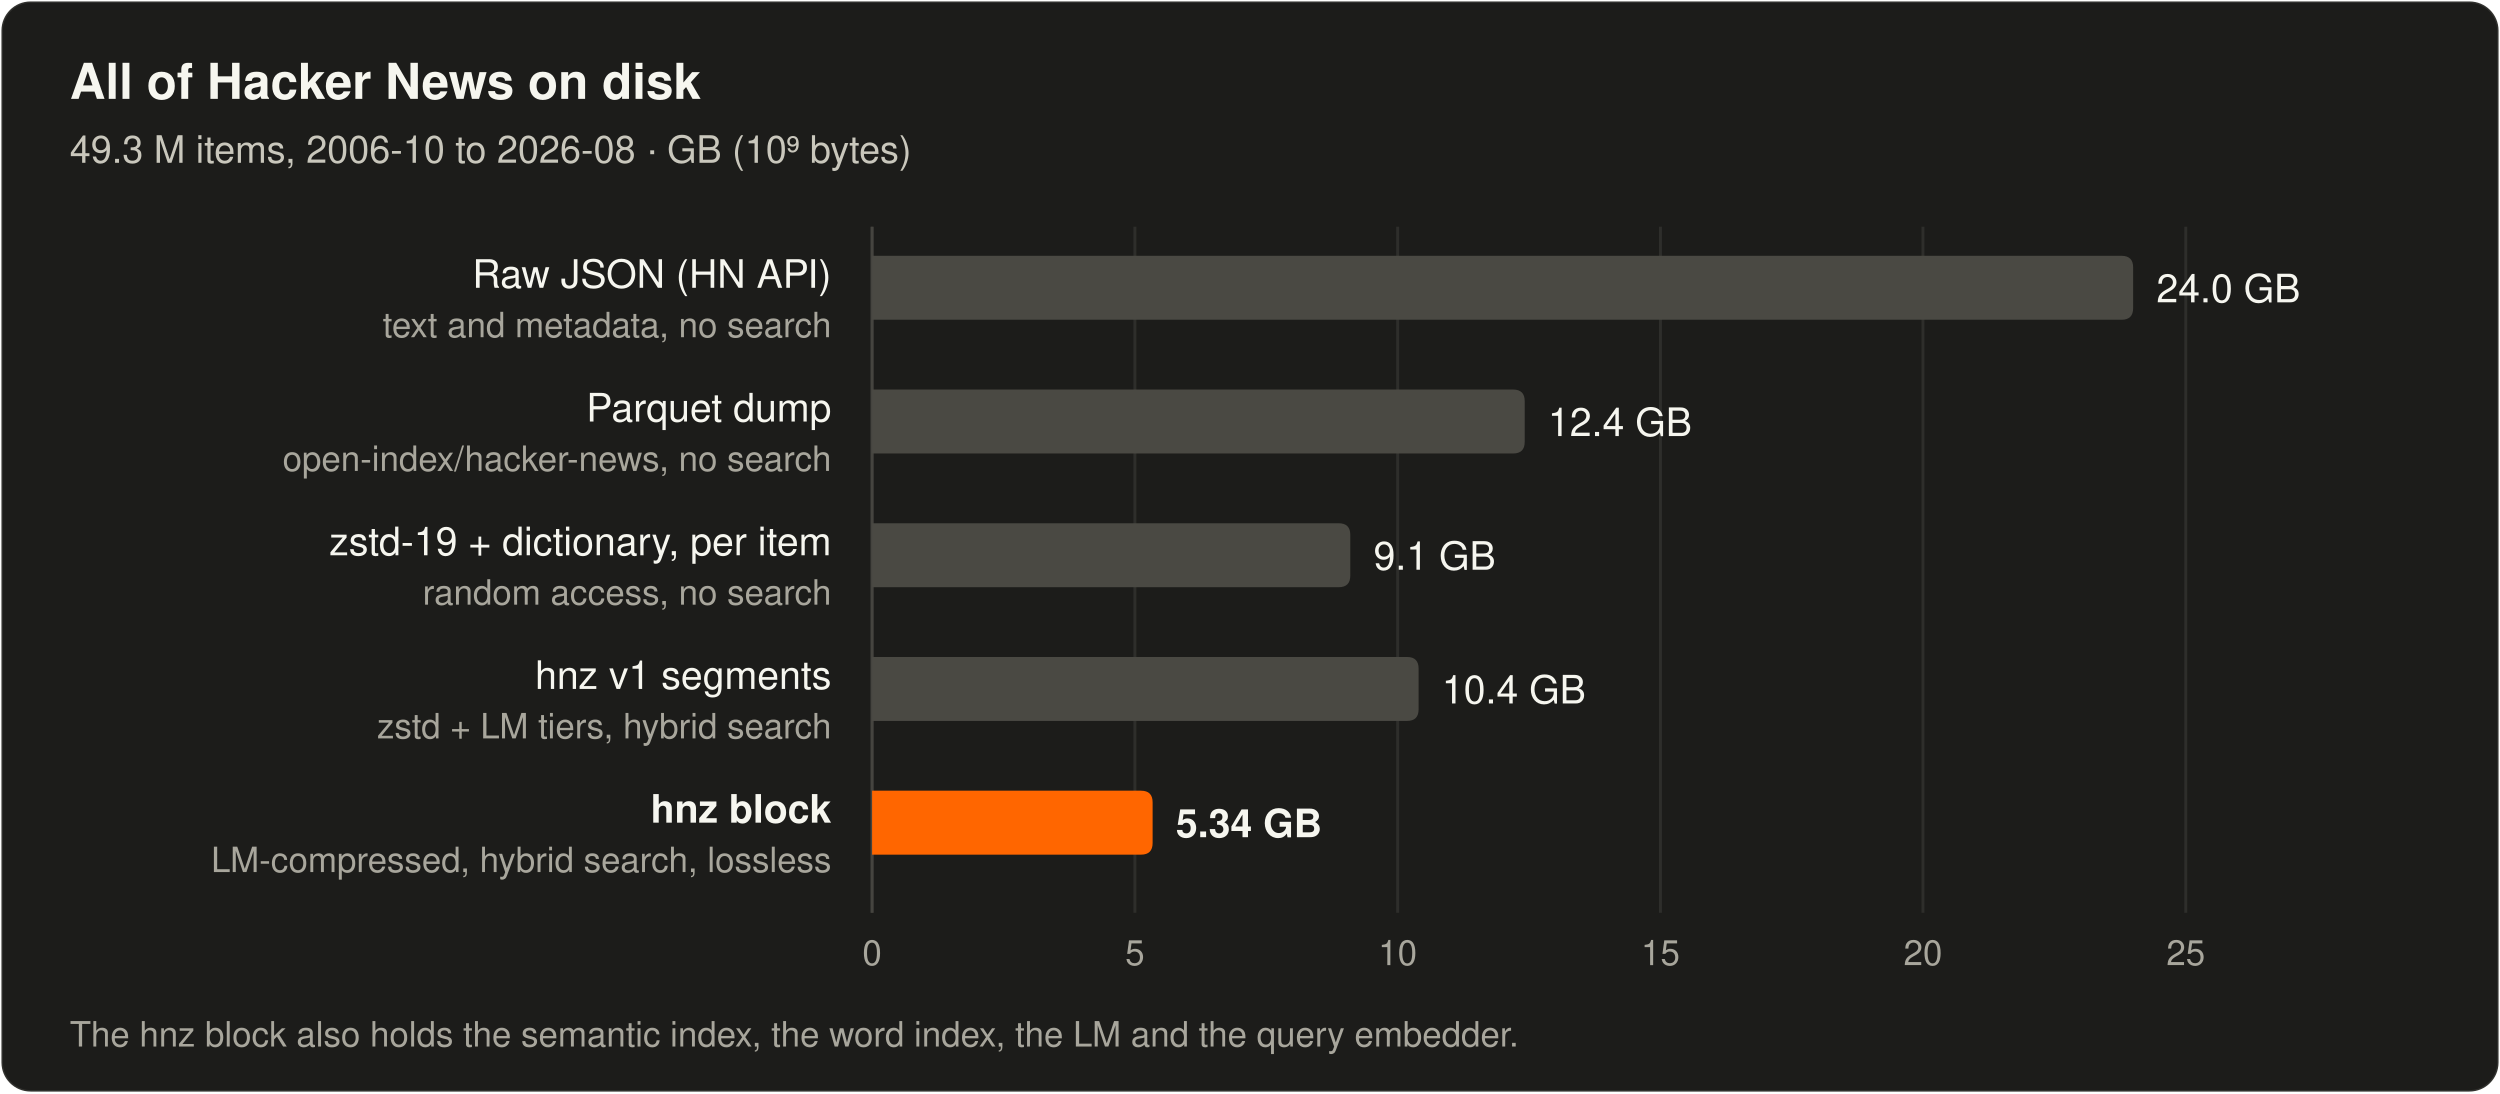
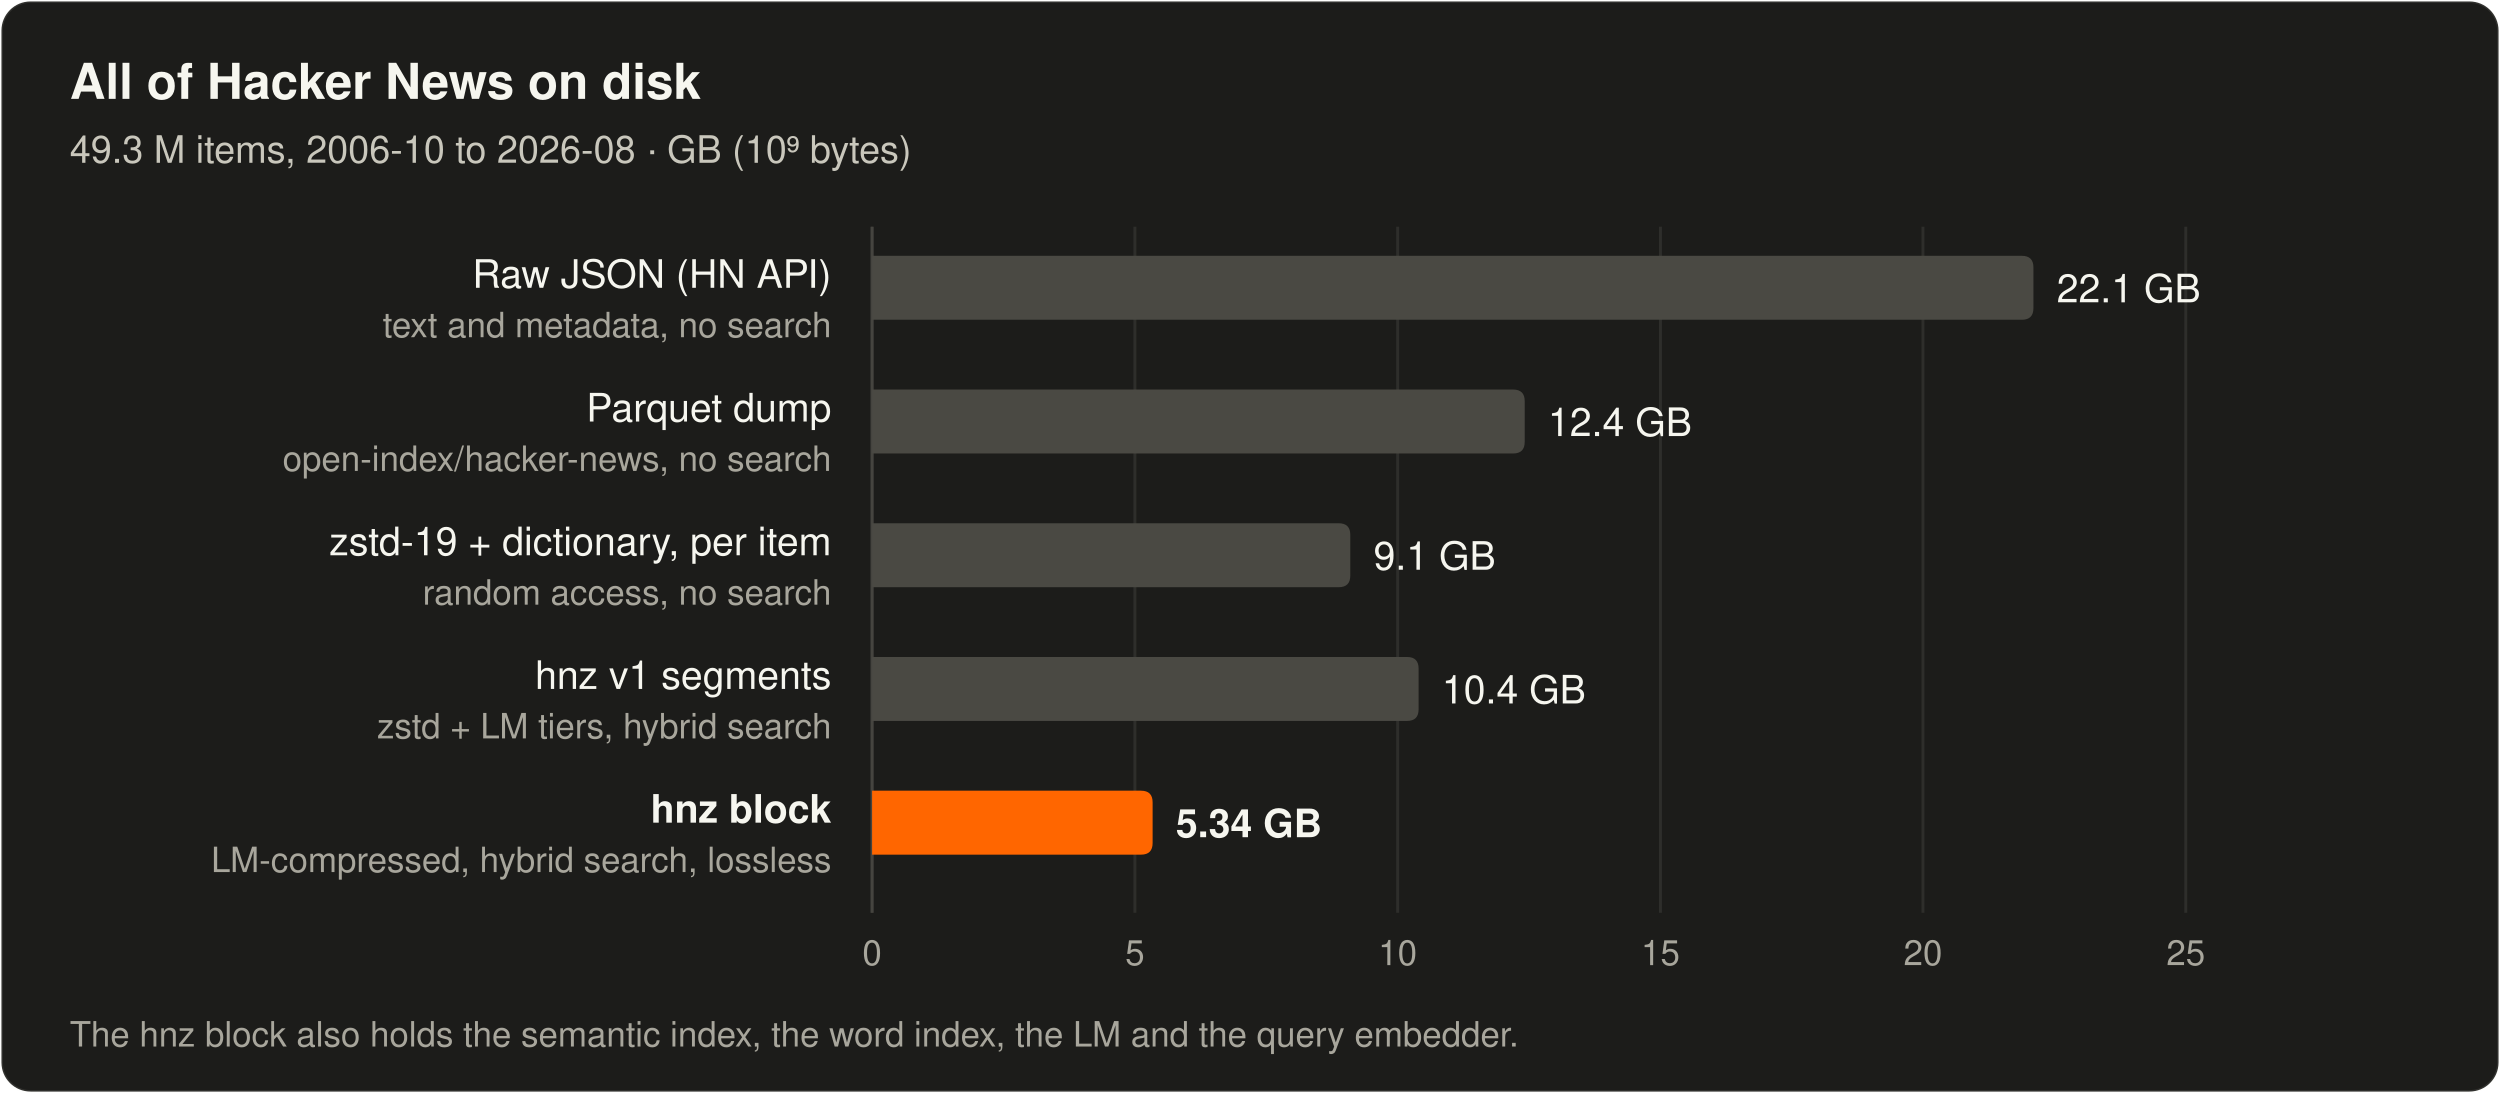
<svg xmlns="http://www.w3.org/2000/svg" width="860" height="376" viewBox="0 0 860 376" role="img" aria-label="All of Hacker News on disk">
  <rect x="0.5" y="0.5" width="859" height="375" rx="10" fill="#1c1c1a" stroke="rgba(246,246,239,0.10)" />
  <text x="24.0" y="34.0" fill="#f6f6ef" font-family="system-ui, -apple-system, 'Segoe UI', Helvetica, Arial, sans-serif" font-size="17" font-weight="600" text-anchor="start">All of Hacker News on disk</text>
  <text x="24.0" y="56.0" fill="#c9c7bc" font-family="system-ui, -apple-system, 'Segoe UI', Helvetica, Arial, sans-serif" font-size="13" font-weight="400" text-anchor="start">49.3 M items, 2006-10 to 2026-08 · GB (10⁹ bytes)</text>
  <line x1="300.0" y1="78" x2="300.0" y2="314" stroke="#2e2e2b" stroke-width="1" />
  <text x="300.0" y="332.0" fill="#a8a69c" font-family="system-ui, -apple-system, 'Segoe UI', Helvetica, Arial, sans-serif" font-size="12" font-weight="400" text-anchor="middle">0</text>
  <line x1="390.4" y1="78" x2="390.4" y2="314" stroke="#2e2e2b" stroke-width="1" />
  <text x="390.4" y="332.0" fill="#a8a69c" font-family="system-ui, -apple-system, 'Segoe UI', Helvetica, Arial, sans-serif" font-size="12" font-weight="400" text-anchor="middle">5</text>
  <line x1="480.8" y1="78" x2="480.8" y2="314" stroke="#2e2e2b" stroke-width="1" />
  <text x="480.8" y="332.0" fill="#a8a69c" font-family="system-ui, -apple-system, 'Segoe UI', Helvetica, Arial, sans-serif" font-size="12" font-weight="400" text-anchor="middle">10</text>
  <line x1="571.2" y1="78" x2="571.2" y2="314" stroke="#2e2e2b" stroke-width="1" />
  <text x="571.2" y="332.0" fill="#a8a69c" font-family="system-ui, -apple-system, 'Segoe UI', Helvetica, Arial, sans-serif" font-size="12" font-weight="400" text-anchor="middle">15</text>
  <line x1="661.5" y1="78" x2="661.5" y2="314" stroke="#2e2e2b" stroke-width="1" />
  <text x="661.5" y="332.0" fill="#a8a69c" font-family="system-ui, -apple-system, 'Segoe UI', Helvetica, Arial, sans-serif" font-size="12" font-weight="400" text-anchor="middle">20</text>
  <line x1="751.9" y1="78" x2="751.9" y2="314" stroke="#2e2e2b" stroke-width="1" />
  <text x="751.9" y="332.0" fill="#a8a69c" font-family="system-ui, -apple-system, 'Segoe UI', Helvetica, Arial, sans-serif" font-size="12" font-weight="400" text-anchor="middle">25</text>
  <line x1="300" y1="78" x2="300" y2="314" stroke="#45443f" stroke-width="1" />
  <text x="286.0" y="99.0" fill="#f6f6ef" font-family="system-ui, -apple-system, 'Segoe UI', Helvetica, Arial, sans-serif" font-size="13.5" font-weight="400" text-anchor="end">Raw JSON (HN API)</text>
  <text x="286.0" y="116.0" fill="#a8a69c" font-family="system-ui, -apple-system, 'Segoe UI', Helvetica, Arial, sans-serif" font-size="12" font-weight="400" text-anchor="end">text and metadata, no search</text>
-   <path d="M300.0,88.0 H729.8 Q733.8,88.0 733.8,92.0 V106.0 Q733.8,110.0 729.8,110.0 H300.0 Z" fill="#4a4943" />
-   <text x="741.8" y="104.0" fill="#f6f6ef" font-family="system-ui, -apple-system, 'Segoe UI', Helvetica, Arial, sans-serif" font-size="13.5" font-weight="400" text-anchor="start">24.0 GB</text>
+   <path d="M300.0,88.0 H695.5 Q699.5,88.0 699.5,92.0 V106.0 Q699.5,110.0 695.5,110.0 H300.0 Z" fill="#4a4943" />
+   <text x="707.5" y="104.0" fill="#f6f6ef" font-family="system-ui, -apple-system, 'Segoe UI', Helvetica, Arial, sans-serif" font-size="13.5" font-weight="400" text-anchor="start">22.1 GB</text>
  <text x="286.0" y="145.0" fill="#f6f6ef" font-family="system-ui, -apple-system, 'Segoe UI', Helvetica, Arial, sans-serif" font-size="13.5" font-weight="400" text-anchor="end">Parquet dump</text>
  <text x="286.0" y="162.0" fill="#a8a69c" font-family="system-ui, -apple-system, 'Segoe UI', Helvetica, Arial, sans-serif" font-size="12" font-weight="400" text-anchor="end">open-index/hacker-news, no search</text>
  <path d="M300.0,134.0 H520.5 Q524.5,134.0 524.5,138.0 V152.0 Q524.5,156.0 520.5,156.0 H300.0 Z" fill="#4a4943" />
  <text x="532.5" y="150.0" fill="#f6f6ef" font-family="system-ui, -apple-system, 'Segoe UI', Helvetica, Arial, sans-serif" font-size="13.5" font-weight="400" text-anchor="start">12.4 GB</text>
  <text x="286.0" y="191.0" fill="#f6f6ef" font-family="system-ui, -apple-system, 'Segoe UI', Helvetica, Arial, sans-serif" font-size="13.5" font-weight="400" text-anchor="end">zstd-19 + dictionary, per item</text>
  <text x="286.0" y="208.0" fill="#a8a69c" font-family="system-ui, -apple-system, 'Segoe UI', Helvetica, Arial, sans-serif" font-size="12" font-weight="400" text-anchor="end">random access, no search</text>
  <path d="M300.0,180.0 H460.5 Q464.5,180.0 464.5,184.0 V198.0 Q464.5,202.0 460.5,202.0 H300.0 Z" fill="#4a4943" />
  <text x="472.5" y="196.0" fill="#f6f6ef" font-family="system-ui, -apple-system, 'Segoe UI', Helvetica, Arial, sans-serif" font-size="13.5" font-weight="400" text-anchor="start">9.1 GB</text>
  <text x="286.0" y="237.0" fill="#f6f6ef" font-family="system-ui, -apple-system, 'Segoe UI', Helvetica, Arial, sans-serif" font-size="13.5" font-weight="400" text-anchor="end">hnz v1 segments</text>
  <text x="286.0" y="254.0" fill="#a8a69c" font-family="system-ui, -apple-system, 'Segoe UI', Helvetica, Arial, sans-serif" font-size="12" font-weight="400" text-anchor="end">zstd + LM tiers, hybrid search</text>
  <path d="M300.0,226.0 H484.0 Q488.0,226.0 488.0,230.0 V244.0 Q488.0,248.0 484.0,248.0 H300.0 Z" fill="#4a4943" />
  <text x="496.0" y="242.0" fill="#f6f6ef" font-family="system-ui, -apple-system, 'Segoe UI', Helvetica, Arial, sans-serif" font-size="13.5" font-weight="400" text-anchor="start">10.4 GB</text>
  <text x="286.0" y="283.0" fill="#f6f6ef" font-family="system-ui, -apple-system, 'Segoe UI', Helvetica, Arial, sans-serif" font-size="13.5" font-weight="600" text-anchor="end">hnz block</text>
  <text x="286.0" y="300.0" fill="#a8a69c" font-family="system-ui, -apple-system, 'Segoe UI', Helvetica, Arial, sans-serif" font-size="12" font-weight="400" text-anchor="end">LM-compressed, hybrid search, lossless</text>
  <path d="M300.0,272.0 H392.5 Q396.5,272.0 396.5,276.0 V290.0 Q396.5,294.0 392.5,294.0 H300.0 Z" fill="#ff6600" />
  <text x="404.5" y="288.0" fill="#f6f6ef" font-family="system-ui, -apple-system, 'Segoe UI', Helvetica, Arial, sans-serif" font-size="13.5" font-weight="600" text-anchor="start">5.34 GB</text>
  <text x="24.0" y="360.0" fill="#a8a69c" font-family="system-ui, -apple-system, 'Segoe UI', Helvetica, Arial, sans-serif" font-size="12" font-weight="400" text-anchor="start">The hnz block also holds the semantic index, the word index, the LM and the query embedder.</text>
</svg>
